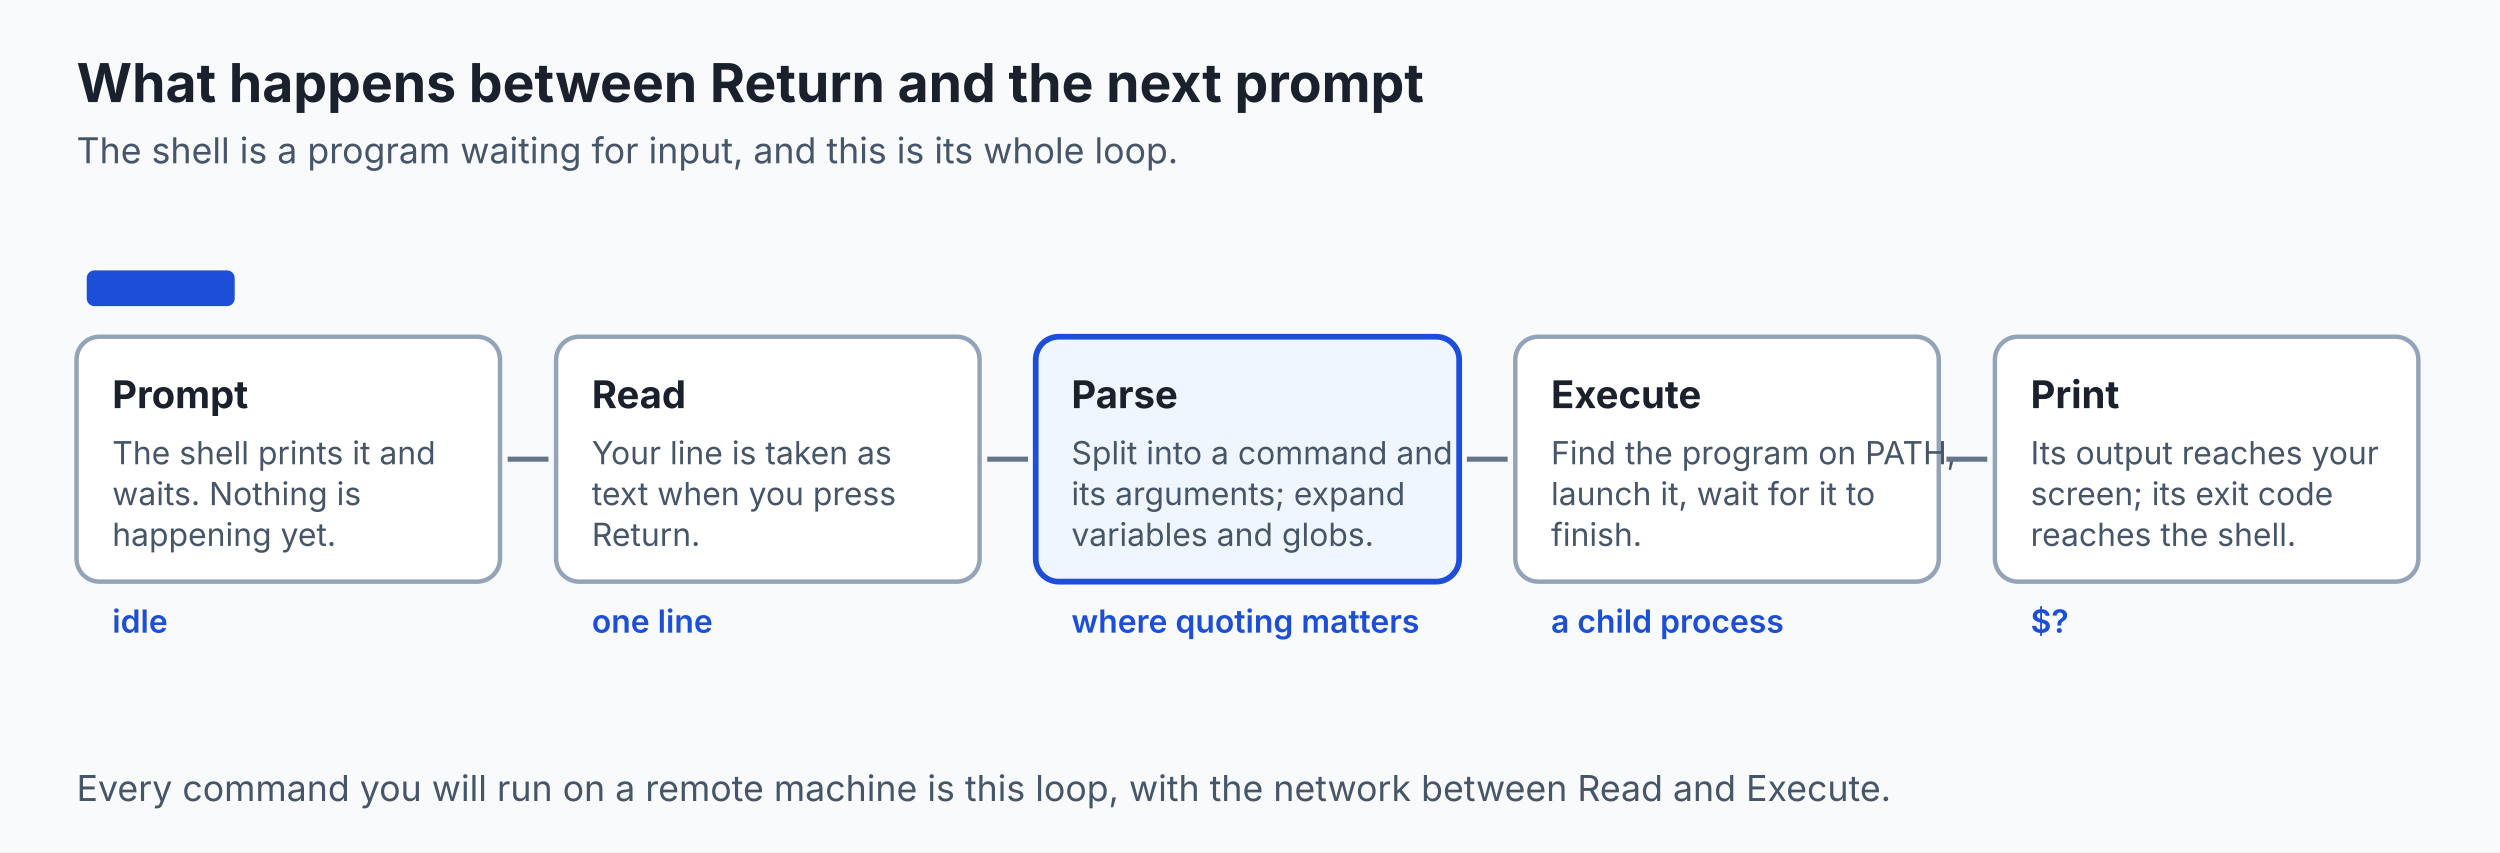
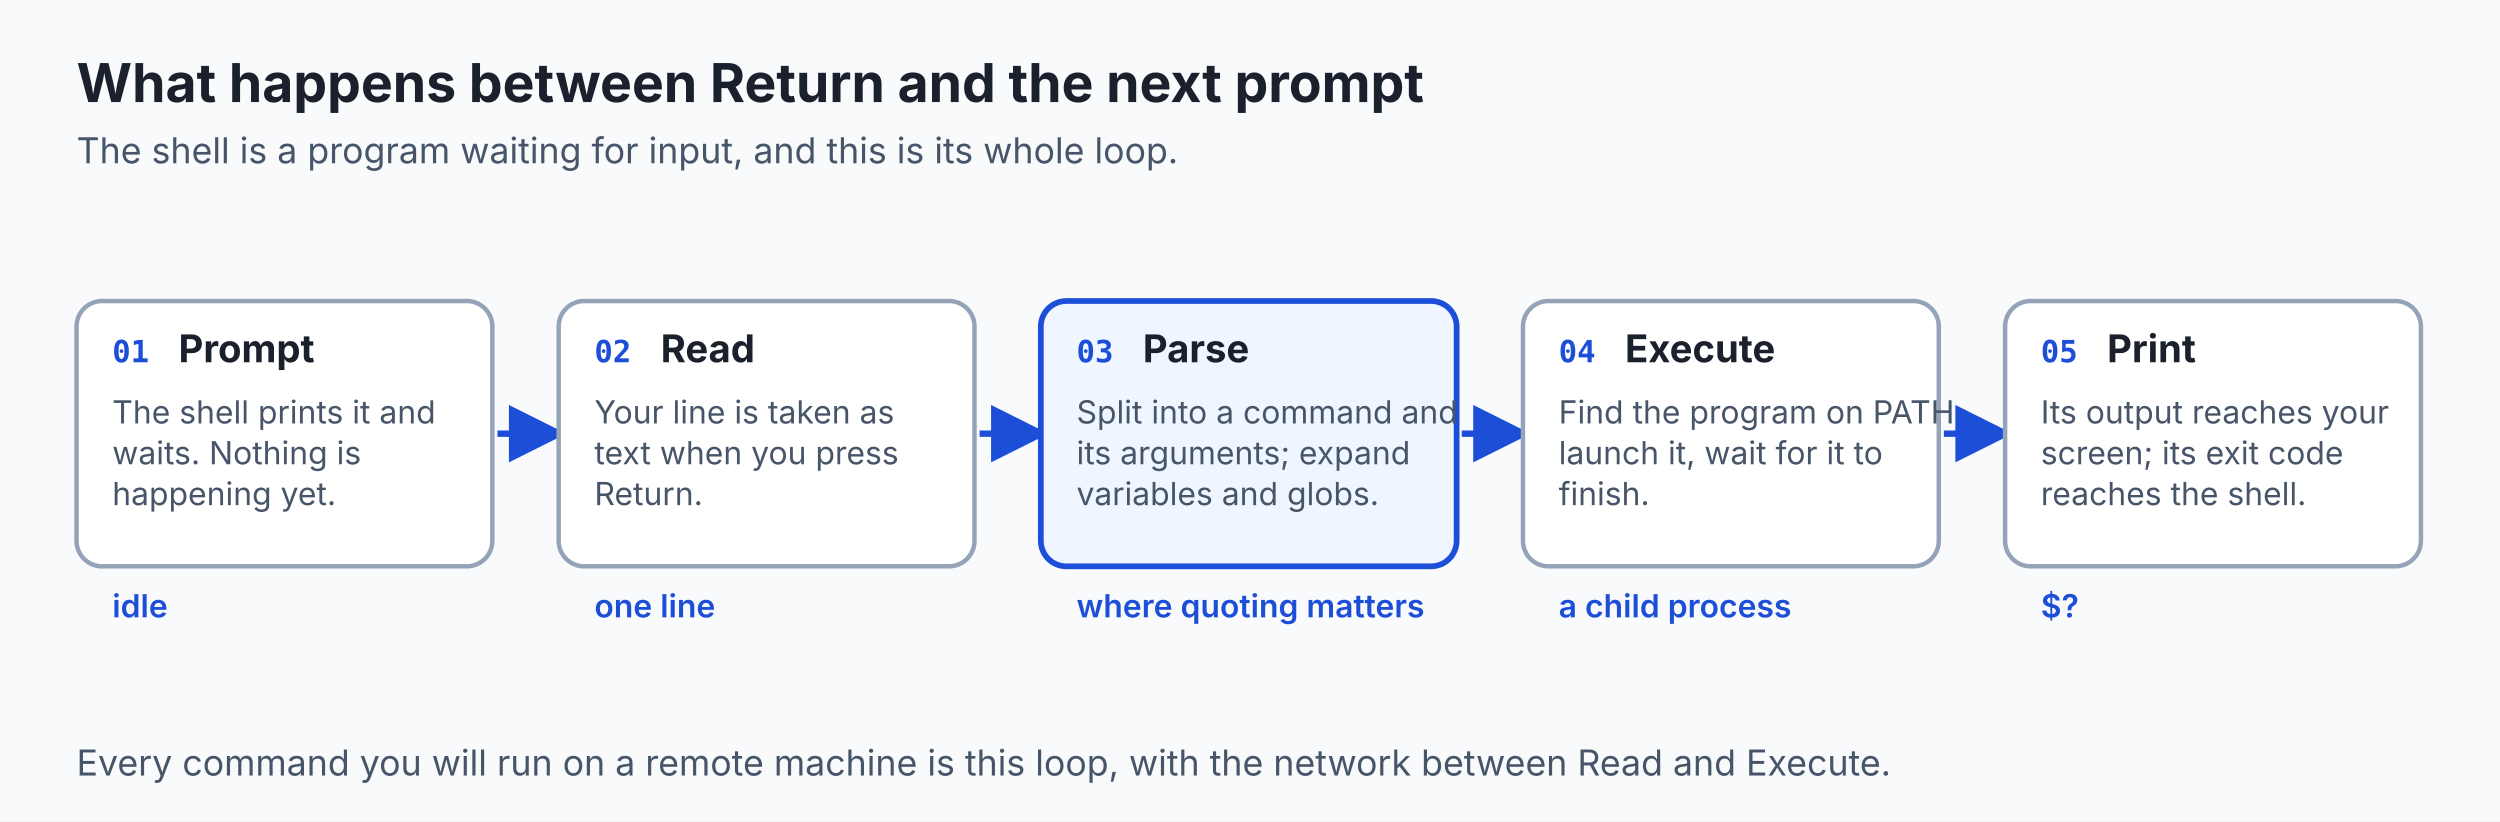
- <svg xmlns="http://www.w3.org/2000/svg" viewBox="0 0 980 334" role="img" aria-label="The shell is a program waiting for input, and this is its whole loop.">
+ <svg xmlns="http://www.w3.org/2000/svg" viewBox="0 0 980 322" role="img" aria-label="The shell is a program waiting for input, and this is its whole loop.">
  <style>
    .shell-read-eval-print-bg   { fill: #f8fafc; }
    .shell-read-eval-print-h1   { fill: #1a202c; font-size: 21px; font-weight: 700; font-family: system-ui, -apple-system, "Segoe UI", sans-serif; }
    .shell-read-eval-print-sub  { fill: #475569; font-size: 14px; font-family: system-ui, -apple-system, "Segoe UI", sans-serif; }
    .shell-read-eval-print-name { fill: #1a202c; font-size: 15px; font-weight: 700; font-family: system-ui, -apple-system, "Segoe UI", sans-serif; }
    .shell-read-eval-print-desc { fill: #475569; font-size: 12.5px; font-family: system-ui, -apple-system, "Segoe UI", sans-serif; }
    .shell-read-eval-print-edge { fill: #1d4ed8; font-size: 12.5px; font-weight: 600; font-family: system-ui, -apple-system, "Segoe UI", sans-serif; }
    .shell-read-eval-print-mono { fill: #1a202c; font-size: 13px; font-family: ui-monospace, "SFMono-Regular", Menlo, Consolas, monospace; }
    .shell-read-eval-print-box  { fill: #ffffff; stroke: #94a3b8; stroke-width: 1.75; }
    .shell-read-eval-print-hi   { fill: #eff6ff; stroke: #1d4ed8; stroke-width: 2.25; }
    .shell-read-eval-print-warn { fill: #fef3c7; stroke: #b45309; stroke-width: 2; }
    .shell-read-eval-print-good { fill: #dcfce7; stroke: #047857; stroke-width: 2; }
-     .shell-read-eval-print-line { stroke: #64748b; stroke-width: 2; fill: none; }
-     /* The token rests visible at the first stage; the static frame already shows
-        every stage and label, so motion only draws attention to the order. */
-     .shell-read-eval-print-tok { fill: #1d4ed8; opacity: 1; }
+     .shell-read-eval-print-line { stroke: #1d4ed8; stroke-width: 2.5; fill: none; }
+     .shell-read-eval-print-step { fill: #1d4ed8; font-size: 12px; font-weight: 700; font-family: ui-monospace, "SFMono-Regular", Menlo, Consolas, monospace; }
+     /* Finished state first: this is what a reader with motion off sees. */
+     .shell-read-eval-print-conn { stroke-dasharray: 10 8; stroke-dashoffset: 0; opacity: 1; }
+     .shell-read-eval-print-stage { opacity: 1; }
+ 
+     .shell-read-eval-print-s0 { animation-delay: 0.00s; }
+     .shell-read-eval-print-e0 { animation-delay: 0.00s; }
+     .shell-read-eval-print-s1 { animation-delay: 1.33s; }
+     .shell-read-eval-print-e1 { animation-delay: 1.33s; }
+     .shell-read-eval-print-s2 { animation-delay: 2.67s; }
+     .shell-read-eval-print-e2 { animation-delay: 2.67s; }
+     .shell-read-eval-print-s3 { animation-delay: 4.00s; }
+     .shell-read-eval-print-e3 { animation-delay: 4.00s; }
+     .shell-read-eval-print-s4 { animation-delay: 5.33s; }
+     .shell-read-eval-print-e4 { animation-delay: 5.33s; }
    @media (prefers-reduced-motion: no-preference) {
-       .shell-read-eval-print-tok { animation: shell-read-eval-print-travel 7s ease-in-out infinite; }
+       .shell-read-eval-print-conn  { animation: shell-read-eval-print-trace 8s ease-in-out infinite; }
+       .shell-read-eval-print-stage { animation: shell-read-eval-print-arrive 8s ease-in-out infinite; }
    }
-     @keyframes shell-read-eval-print-travel {
-       0%, 6%    { transform: translateX(0);    opacity: 1; }
-       94%, 100% { transform: translateX(var(--shell-read-eval-print-run, 600px)); opacity: 1; }
+     @keyframes shell-read-eval-print-trace {
+       0%        { stroke-dashoffset: 54; opacity: 0.35; }
+       14%, 100% { stroke-dashoffset: 0;  opacity: 1; }
+     }
+     @keyframes shell-read-eval-print-arrive {
+       0%        { opacity: 0.55; }
+       10%, 22%  { opacity: 1; }
+       34%, 100% { opacity: 1; }
    }
    @media (prefers-reduced-motion: reduce) {
-       .shell-read-eval-print-tok { animation: none; transform: translateX(0); opacity: 1; }
+       /* No movement, but the order is still shown: each stage brightens in turn
+          and stays bright. Opacity and colour are vestibular-safe. */
+       .shell-read-eval-print-conn  { animation: none; stroke-dashoffset: 0; opacity: 1; }
+       .shell-read-eval-print-stage { animation: shell-read-eval-print-settle 8s ease-in-out infinite; opacity: 1; }
+     }
+     @keyframes shell-read-eval-print-settle {
+       0%        { opacity: 0.62; }
+       12%, 100% { opacity: 1; }
    }
  </style>
-   <rect class="shell-read-eval-print-bg" width="980" height="334" />
+   <defs>
+     <marker id="shell-read-eval-print-tip" markerWidth="9" markerHeight="9" refX="7" refY="4.5" orient="auto">
+       <path d="M0,0 L9,4.5 L0,9 z" fill="#1d4ed8" />
+     </marker>
+   </defs>
+   <rect class="shell-read-eval-print-bg" width="980" height="322" />
  <text class="shell-read-eval-print-h1" x="30" y="40">What happens between Return and the next prompt</text>
  <text class="shell-read-eval-print-sub" x="30" y="64">The shell is a program waiting for input, and this is its whole loop.</text>
-   <rect class="shell-read-eval-print-box" x="30" y="132" width="166" height="96" rx="9" />
-   <text class="shell-read-eval-print-name" x="44" y="160">Prompt</text>
-   <text class="shell-read-eval-print-desc" x="44" y="182">The shell prints it and</text>
-   <text class="shell-read-eval-print-desc" x="44" y="198">waits. Nothing is</text>
-   <text class="shell-read-eval-print-desc" x="44" y="214">happening yet.</text>
-   <text class="shell-read-eval-print-edge" x="44" y="248">idle</text>
-   <line class="shell-read-eval-print-line" x1="199" y1="180" x2="215" y2="180" />
-   <rect class="shell-read-eval-print-box" x="218" y="132" width="166" height="96" rx="9" />
-   <text class="shell-read-eval-print-name" x="232" y="160">Read</text>
-   <text class="shell-read-eval-print-desc" x="232" y="182">Your line is taken as</text>
-   <text class="shell-read-eval-print-desc" x="232" y="198">text when you press</text>
-   <text class="shell-read-eval-print-desc" x="232" y="214">Return.</text>
-   <text class="shell-read-eval-print-edge" x="232" y="248">one line</text>
-   <line class="shell-read-eval-print-line" x1="387" y1="180" x2="403" y2="180" />
-   <rect class="shell-read-eval-print-hi" x="406" y="132" width="166" height="96" rx="9" />
-   <text class="shell-read-eval-print-name" x="420" y="160">Parse</text>
-   <text class="shell-read-eval-print-desc" x="420" y="182">Split into a command and</text>
-   <text class="shell-read-eval-print-desc" x="420" y="198">its arguments; expand</text>
-   <text class="shell-read-eval-print-desc" x="420" y="214">variables and globs.</text>
-   <text class="shell-read-eval-print-edge" x="420" y="248">where quoting matters</text>
-   <line class="shell-read-eval-print-line" x1="575" y1="180" x2="591" y2="180" />
-   <rect class="shell-read-eval-print-box" x="594" y="132" width="166" height="96" rx="9" />
-   <text class="shell-read-eval-print-name" x="608" y="160">Execute</text>
-   <text class="shell-read-eval-print-desc" x="608" y="182">Find the program on PATH,</text>
-   <text class="shell-read-eval-print-desc" x="608" y="198">launch it, wait for it to</text>
-   <text class="shell-read-eval-print-desc" x="608" y="214">finish.</text>
-   <text class="shell-read-eval-print-edge" x="608" y="248">a child process</text>
-   <line class="shell-read-eval-print-line" x1="763" y1="180" x2="779" y2="180" />
-   <rect class="shell-read-eval-print-box" x="782" y="132" width="166" height="96" rx="9" />
-   <text class="shell-read-eval-print-name" x="796" y="160">Print</text>
-   <text class="shell-read-eval-print-desc" x="796" y="182">Its output reaches your</text>
-   <text class="shell-read-eval-print-desc" x="796" y="198">screen; its exit code</text>
-   <text class="shell-read-eval-print-desc" x="796" y="214">reaches the shell.</text>
-   <text class="shell-read-eval-print-edge" x="796" y="248">$?</text>
-   <rect class="shell-read-eval-print-tok" x="34" y="106" width="58" height="14" rx="3" style="--shell-read-eval-print-run: 752px" />
-   <text class="shell-read-eval-print-sub" x="30" y="314">Every command you will run on a remote machine is this loop, with the network between Read and Execute.</text>
+   <g class="shell-read-eval-print-stage shell-read-eval-print-s0">
+     <rect class="shell-read-eval-print-box" x="30" y="118" width="163" height="104" rx="10" />
+     <text class="shell-read-eval-print-step" x="44" y="142">01</text>
+     <text class="shell-read-eval-print-name" x="70" y="142">Prompt</text>
+     <text class="shell-read-eval-print-desc" x="44" y="166">The shell prints it and</text>
+     <text class="shell-read-eval-print-desc" x="44" y="182">waits. Nothing is</text>
+     <text class="shell-read-eval-print-desc" x="44" y="198">happening yet.</text>
+     <text class="shell-read-eval-print-edge" x="44" y="242">idle</text>
+   </g>
+   <line class="shell-read-eval-print-line shell-read-eval-print-conn shell-read-eval-print-e0" x1="195" y1="170" x2="217" y2="170" marker-end="url(#shell-read-eval-print-tip)" />
+   <g class="shell-read-eval-print-stage shell-read-eval-print-s1">
+     <rect class="shell-read-eval-print-box" x="219" y="118" width="163" height="104" rx="10" />
+     <text class="shell-read-eval-print-step" x="233" y="142">02</text>
+     <text class="shell-read-eval-print-name" x="259" y="142">Read</text>
+     <text class="shell-read-eval-print-desc" x="233" y="166">Your line is taken as</text>
+     <text class="shell-read-eval-print-desc" x="233" y="182">text when you press</text>
+     <text class="shell-read-eval-print-desc" x="233" y="198">Return.</text>
+     <text class="shell-read-eval-print-edge" x="233" y="242">one line</text>
+   </g>
+   <line class="shell-read-eval-print-line shell-read-eval-print-conn shell-read-eval-print-e1" x1="384" y1="170" x2="406" y2="170" marker-end="url(#shell-read-eval-print-tip)" />
+   <g class="shell-read-eval-print-stage shell-read-eval-print-s2">
+     <rect class="shell-read-eval-print-hi" x="408" y="118" width="163" height="104" rx="10" />
+     <text class="shell-read-eval-print-step" x="422" y="142">03</text>
+     <text class="shell-read-eval-print-name" x="448" y="142">Parse</text>
+     <text class="shell-read-eval-print-desc" x="422" y="166">Split into a command and</text>
+     <text class="shell-read-eval-print-desc" x="422" y="182">its arguments; expand</text>
+     <text class="shell-read-eval-print-desc" x="422" y="198">variables and globs.</text>
+     <text class="shell-read-eval-print-edge" x="422" y="242">where quoting matters</text>
+   </g>
+   <line class="shell-read-eval-print-line shell-read-eval-print-conn shell-read-eval-print-e2" x1="573" y1="170" x2="595" y2="170" marker-end="url(#shell-read-eval-print-tip)" />
+   <g class="shell-read-eval-print-stage shell-read-eval-print-s3">
+     <rect class="shell-read-eval-print-box" x="597" y="118" width="163" height="104" rx="10" />
+     <text class="shell-read-eval-print-step" x="611" y="142">04</text>
+     <text class="shell-read-eval-print-name" x="637" y="142">Execute</text>
+     <text class="shell-read-eval-print-desc" x="611" y="166">Find the program on PATH,</text>
+     <text class="shell-read-eval-print-desc" x="611" y="182">launch it, wait for it to</text>
+     <text class="shell-read-eval-print-desc" x="611" y="198">finish.</text>
+     <text class="shell-read-eval-print-edge" x="611" y="242">a child process</text>
+   </g>
+   <line class="shell-read-eval-print-line shell-read-eval-print-conn shell-read-eval-print-e3" x1="762" y1="170" x2="784" y2="170" marker-end="url(#shell-read-eval-print-tip)" />
+   <g class="shell-read-eval-print-stage shell-read-eval-print-s4">
+     <rect class="shell-read-eval-print-box" x="786" y="118" width="163" height="104" rx="10" />
+     <text class="shell-read-eval-print-step" x="800" y="142">05</text>
+     <text class="shell-read-eval-print-name" x="826" y="142">Print</text>
+     <text class="shell-read-eval-print-desc" x="800" y="166">Its output reaches your</text>
+     <text class="shell-read-eval-print-desc" x="800" y="182">screen; its exit code</text>
+     <text class="shell-read-eval-print-desc" x="800" y="198">reaches the shell.</text>
+     <text class="shell-read-eval-print-edge" x="800" y="242">$?</text>
+   </g>
+   <text class="shell-read-eval-print-sub" x="30" y="304">Every command you will run on a remote machine is this loop, with the network between Read and Execute.</text>
</svg>
